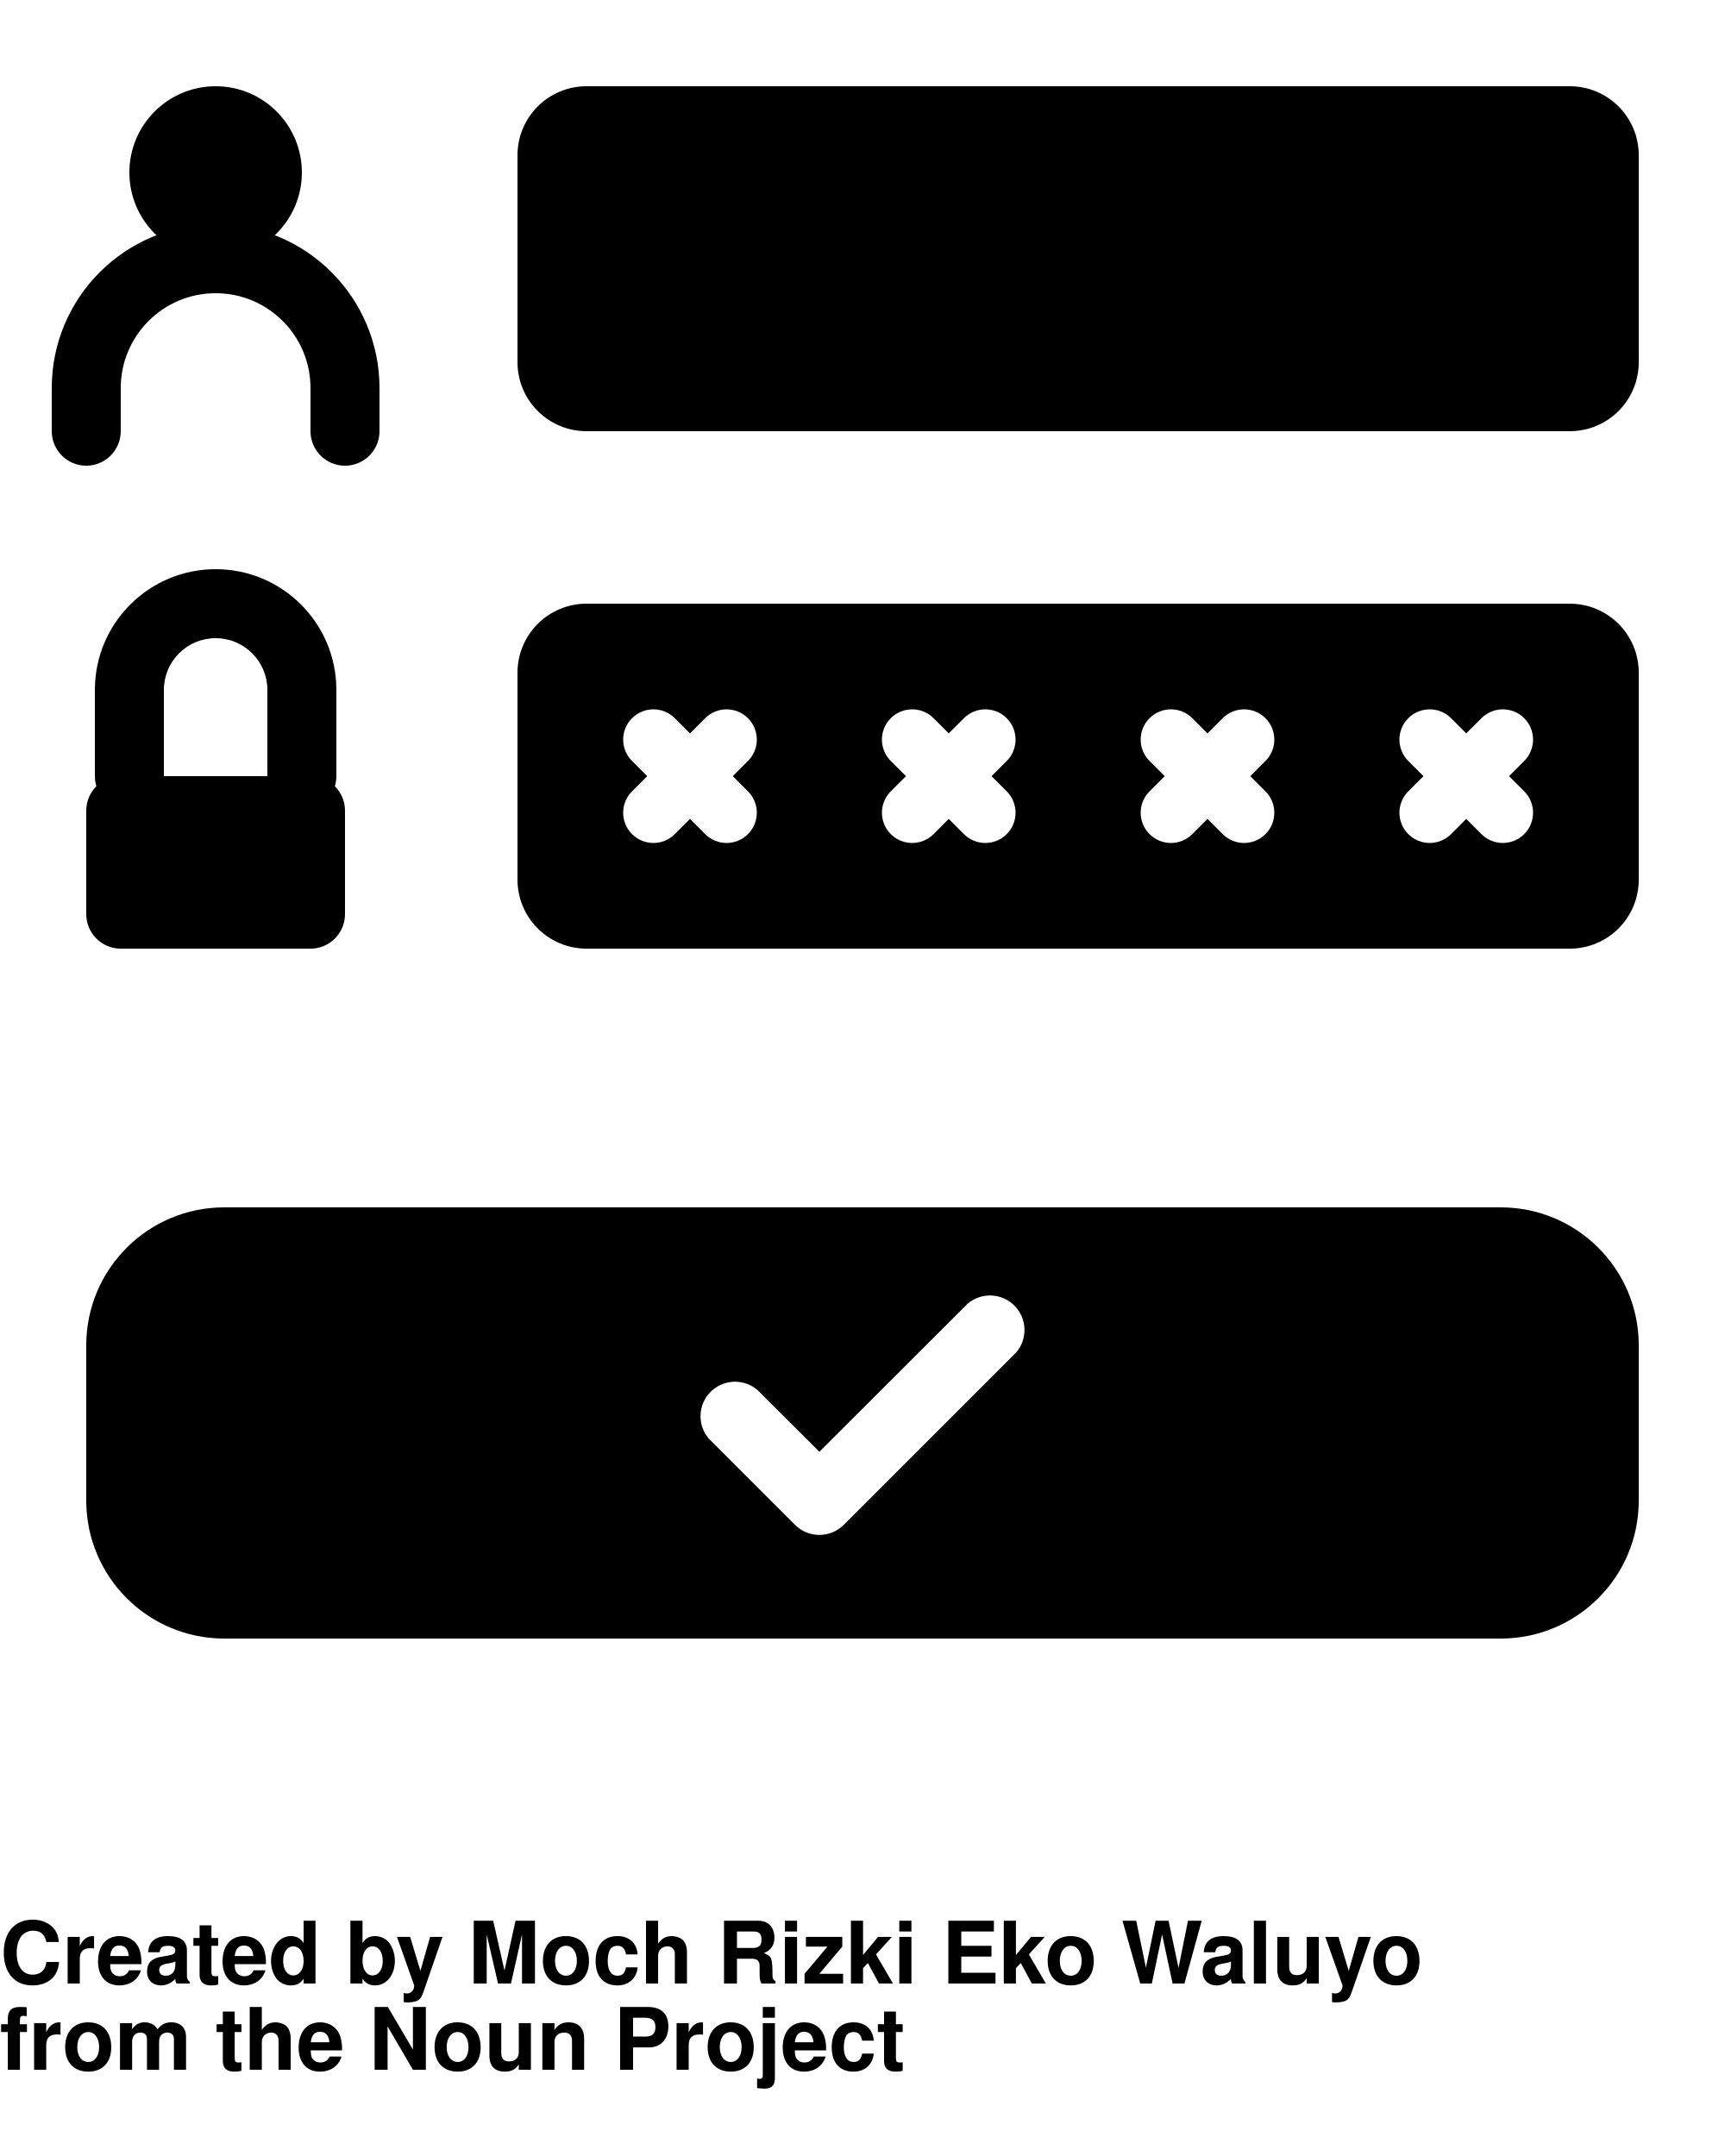
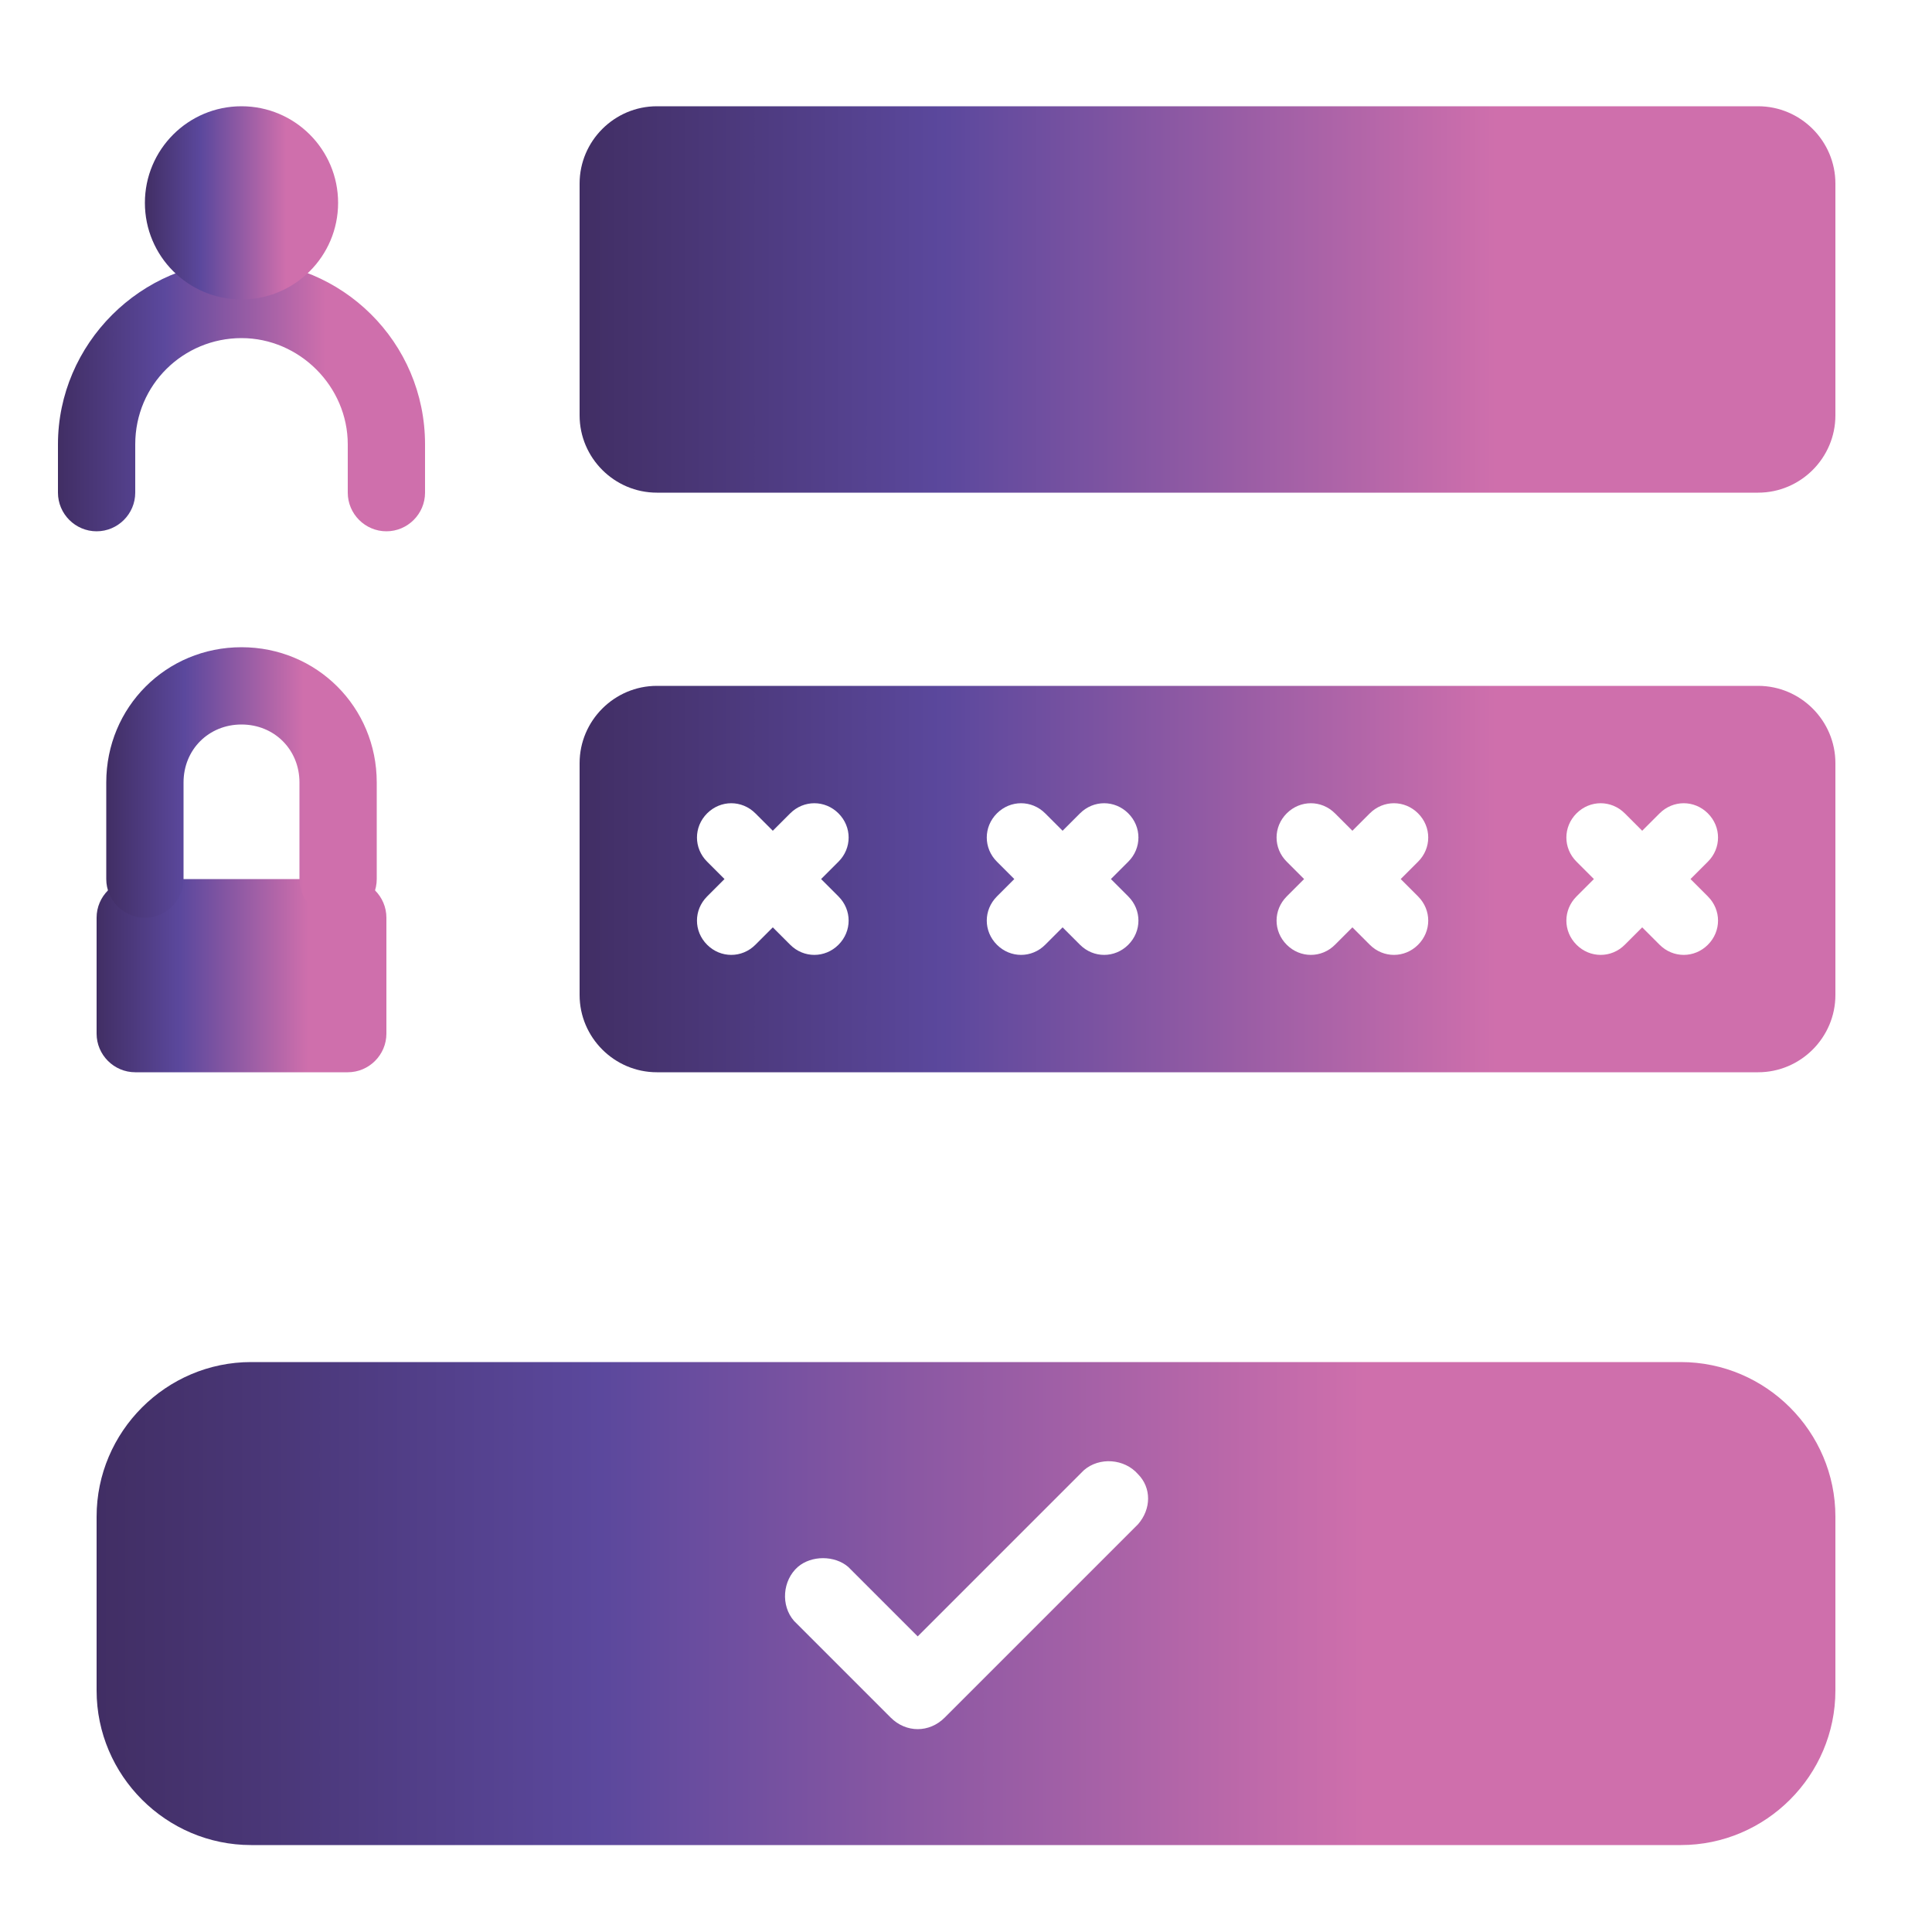
- <svg xmlns="http://www.w3.org/2000/svg" viewBox="0 0 100 125" x="0px" y="0px">
-   <g data-name="Layer 4">
-     <path d="M87,70H13a8,8,0,0,0-8,8v9a8,8,0,0,0,8,8H87a8,8,0,0,0,8-8V78A8,8,0,0,0,87,70ZM58.91,78.41l-10,10a2,2,0,0,1-2.82,0l-5-5a2,2,0,0,1,2.82-2.82l3.59,3.58,8.59-8.58a2,2,0,0,1,2.82,2.82Z" />
-     <rect x="30" y="5" width="65" height="20" rx="4" />
-     <path d="M91,35H34a4,4,0,0,0-4,4V51a4,4,0,0,0,4,4H91a4,4,0,0,0,4-4V39A4,4,0,0,0,91,35ZM43.36,45.88a1.75,1.75,0,0,1-2.48,2.48L40,47.48l-.88.88a1.75,1.75,0,1,1-2.48-2.48l.88-.88-.88-.88a1.75,1.75,0,1,1,2.48-2.48l.88.88.88-.88a1.75,1.75,0,1,1,2.48,2.48l-.88.88Zm15,0a1.75,1.75,0,0,1-2.48,2.48L55,47.48l-.88.88a1.75,1.75,0,1,1-2.48-2.48l.88-.88-.88-.88a1.75,1.75,0,1,1,2.48-2.48l.88.88.88-.88a1.75,1.75,0,1,1,2.48,2.48l-.88.88Zm15,0a1.75,1.75,0,0,1-2.48,2.48L70,47.48l-.88.88a1.75,1.75,0,1,1-2.48-2.48l.88-.88-.88-.88a1.75,1.75,0,1,1,2.48-2.48l.88.88.88-.88a1.75,1.75,0,1,1,2.48,2.48l-.88.88Zm15,0a1.75,1.75,0,0,1-2.48,2.48L85,47.48l-.88.88a1.75,1.75,0,1,1-2.48-2.48l.88-.88-.88-.88a1.75,1.75,0,1,1,2.48-2.48l.88.88.88-.88a1.75,1.75,0,1,1,2.48,2.48l-.88.88Z" />
-     <path d="M20,27a2,2,0,0,1-2-2V22.5a5.5,5.5,0,0,0-11,0V25a2,2,0,0,1-4,0V22.5a9.5,9.5,0,0,1,19,0V25A2,2,0,0,1,20,27Z" />
-     <circle cx="12.5" cy="10" r="5" />
-     <rect x="5" y="45" width="15" height="10" rx="2" />
-     <path d="M17.5,47a2,2,0,0,1-2-2V40a3,3,0,0,0-6,0v5a2,2,0,0,1-4,0V40a7,7,0,0,1,14,0v5A2,2,0,0,1,17.5,47Z" />
+ <svg xmlns="http://www.w3.org/2000/svg" version="1.1" id="Layer_1" x="0px" y="0px" viewBox="0 0 100 100" style="enable-background:new 0 0 100 100;" xml:space="preserve">
+   <style type="text/css">
+ 	.st0{fill:url(#SVGID_1_);}
+ 	.st1{fill:url(#SVGID_00000119108550912484328640000005778564760439147698_);}
+ 	.st2{fill:url(#SVGID_00000174581083045428309920000015312021117892799921_);}
+ 	.st3{fill:url(#SVGID_00000041259151431723202360000010690805623666276994_);}
+ 	.st4{fill:url(#SVGID_00000174565339679501998630000013608392443413019273_);}
+ 	.st5{fill:url(#SVGID_00000127041411473997304040000013800798876216473751_);}
+ 	.st6{fill:url(#SVGID_00000031168767242029112390000008297999183004205206_);}
+ </style>
+   <g>
+     <linearGradient id="SVGID_1_" gradientUnits="userSpaceOnUse" x1="5" y1="82.972" x2="95" y2="82.972">
+       <stop offset="0" style="stop-color:#412E64" />
+       <stop offset="0.29" style="stop-color:#5B489D" />
+       <stop offset="0.73" style="stop-color:#CF6FAC" />
+     </linearGradient>
+     <path class="st0" d="M87,70.5H13c-4.4,0-8,3.6-8,8v9c0,4.4,3.6,8,8,8h74c4.4,0,8-3.6,8-8v-9C95,74.1,91.4,70.5,87,70.5z M58.9,78.9   l-10,10c-0.8,0.8-2,0.8-2.8,0l-5-5c-0.7-0.8-0.6-2.1,0.2-2.8c0.7-0.6,1.9-0.6,2.6,0l3.6,3.6l8.6-8.6c0.8-0.7,2.1-0.6,2.8,0.2   C59.6,77,59.6,78.1,58.9,78.9z" />
+     <linearGradient id="SVGID_00000075123111661217521660000005528516874006992058_" gradientUnits="userSpaceOnUse" x1="30" y1="15.472" x2="95" y2="15.472">
+       <stop offset="0" style="stop-color:#412E64" />
+       <stop offset="0.29" style="stop-color:#5B489D" />
+       <stop offset="0.73" style="stop-color:#CF6FAC" />
+     </linearGradient>
+     <path style="fill:url(#SVGID_00000075123111661217521660000005528516874006992058_);" d="M34,5.5h57c2.2,0,4,1.8,4,4v12   c0,2.2-1.8,4-4,4H34c-2.2,0-4-1.8-4-4v-12C30,7.3,31.8,5.5,34,5.5z" />
+     <linearGradient id="SVGID_00000126287310646737882230000018285319603414015670_" gradientUnits="userSpaceOnUse" x1="30" y1="45.472" x2="95" y2="45.472">
+       <stop offset="0" style="stop-color:#412E64" />
+       <stop offset="0.29" style="stop-color:#5B489D" />
+       <stop offset="0.73" style="stop-color:#CF6FAC" />
+     </linearGradient>
+     <path style="fill:url(#SVGID_00000126287310646737882230000018285319603414015670_);" d="M91,35.5H34c-2.2,0-4,1.8-4,4v12   c0,2.2,1.8,4,4,4h57c2.2,0,4-1.8,4-4v-12C95,37.3,93.2,35.5,91,35.5z M43.4,46.4c0.7,0.7,0.7,1.8,0,2.5s-1.8,0.7-2.5,0l0,0L40,48   l-0.9,0.9c-0.7,0.7-1.8,0.7-2.5,0s-0.7-1.8,0-2.5l0,0l0.9-0.9l-0.9-0.9c-0.7-0.7-0.7-1.8,0-2.5s1.8-0.7,2.5,0l0,0L40,43l0.9-0.9   c0.7-0.7,1.8-0.7,2.5,0s0.7,1.8,0,2.5l0,0l-0.9,0.9L43.4,46.4z M58.4,46.4c0.7,0.7,0.7,1.8,0,2.5s-1.8,0.7-2.5,0l0,0L55,48   l-0.9,0.9c-0.7,0.7-1.8,0.7-2.5,0s-0.7-1.8,0-2.5l0,0l0.9-0.9l-0.9-0.9c-0.7-0.7-0.7-1.8,0-2.5s1.8-0.7,2.5,0l0,0L55,43l0.9-0.9   c0.7-0.7,1.8-0.7,2.5,0s0.7,1.8,0,2.5l0,0l-0.9,0.9L58.4,46.4z M73.4,46.4c0.7,0.7,0.7,1.8,0,2.5c-0.7,0.7-1.8,0.7-2.5,0l0,0L70,48   l-0.9,0.9c-0.7,0.7-1.8,0.7-2.5,0c-0.7-0.7-0.7-1.8,0-2.5l0.9-0.9l-0.9-0.9c-0.7-0.7-0.7-1.8,0-2.5c0.7-0.7,1.8-0.7,2.5,0L70,43   l0.9-0.9c0.7-0.7,1.8-0.7,2.5,0c0.7,0.7,0.7,1.8,0,2.5l-0.9,0.9L73.4,46.4z M88.4,46.4c0.7,0.7,0.7,1.8,0,2.5   c-0.7,0.7-1.8,0.7-2.5,0l0,0L85,48l-0.9,0.9c-0.7,0.7-1.8,0.7-2.5,0c-0.7-0.7-0.7-1.8,0-2.5l0,0l0.9-0.9l-0.9-0.9   c-0.7-0.7-0.7-1.8,0-2.5c0.7-0.7,1.8-0.7,2.5,0L85,43l0.9-0.9c0.7-0.7,1.8-0.7,2.5,0c0.7,0.7,0.7,1.8,0,2.5l-0.9,0.9L88.4,46.4z" />
+     <linearGradient id="SVGID_00000101795467543285039310000008437558233446889377_" gradientUnits="userSpaceOnUse" x1="3" y1="20.472" x2="22" y2="20.472">
+       <stop offset="0" style="stop-color:#412E64" />
+       <stop offset="0.29" style="stop-color:#5B489D" />
+       <stop offset="0.73" style="stop-color:#CF6FAC" />
+     </linearGradient>
+     <path style="fill:url(#SVGID_00000101795467543285039310000008437558233446889377_);" d="M20,27.5c-1.1,0-2-0.9-2-2V23   c0-3-2.5-5.5-5.5-5.5S7,19.9,7,23v2.5c0,1.1-0.9,2-2,2s-2-0.9-2-2V23c0-5.2,4.3-9.5,9.5-9.5S22,17.7,22,23v2.5   C22,26.6,21.1,27.5,20,27.5z" />
+     <linearGradient id="SVGID_00000113352408852541368380000013821443258188803226_" gradientUnits="userSpaceOnUse" x1="7.5" y1="10.472" x2="17.5" y2="10.472">
+       <stop offset="0" style="stop-color:#412E64" />
+       <stop offset="0.29" style="stop-color:#5B489D" />
+       <stop offset="0.73" style="stop-color:#CF6FAC" />
+     </linearGradient>
+     <circle style="fill:url(#SVGID_00000113352408852541368380000013821443258188803226_);" cx="12.5" cy="10.5" r="5" />
+     <linearGradient id="SVGID_00000023993305947241941580000017559746601974863295_" gradientUnits="userSpaceOnUse" x1="5" y1="50.472" x2="20" y2="50.472">
+       <stop offset="0" style="stop-color:#412E64" />
+       <stop offset="0.29" style="stop-color:#5B489D" />
+       <stop offset="0.73" style="stop-color:#CF6FAC" />
+     </linearGradient>
+     <path style="fill:url(#SVGID_00000023993305947241941580000017559746601974863295_);" d="M7,45.5h11c1.1,0,2,0.9,2,2v6   c0,1.1-0.9,2-2,2H7c-1.1,0-2-0.9-2-2v-6C5,46.4,5.9,45.5,7,45.5z" />
+     <linearGradient id="SVGID_00000034054121528445817420000014410312366942175423_" gradientUnits="userSpaceOnUse" x1="5.5" y1="40.472" x2="19.5" y2="40.472">
+       <stop offset="0" style="stop-color:#412E64" />
+       <stop offset="0.29" style="stop-color:#5B489D" />
+       <stop offset="0.73" style="stop-color:#CF6FAC" />
+     </linearGradient>
+     <path style="fill:url(#SVGID_00000034054121528445817420000014410312366942175423_);" d="M17.5,47.5c-1.1,0-2-0.9-2-2v-5   c0-1.7-1.3-3-3-3s-3,1.3-3,3v5c0,1.1-0.9,2-2,2s-2-0.9-2-2v-5c0-3.9,3.1-7,7-7s7,3.1,7,7v5C19.5,46.6,18.6,47.5,17.5,47.5z" />
  </g>
-   <text x="0" y="115" fill="#000000" font-size="5px" font-weight="bold" font-family="'Helvetica Neue', Helvetica, Arial-Unicode, Arial, Sans-serif">Created by Moch Rizki Eko Waluyo</text>
-   <text x="0" y="120" fill="#000000" font-size="5px" font-weight="bold" font-family="'Helvetica Neue', Helvetica, Arial-Unicode, Arial, Sans-serif">from the Noun Project</text>
</svg>
